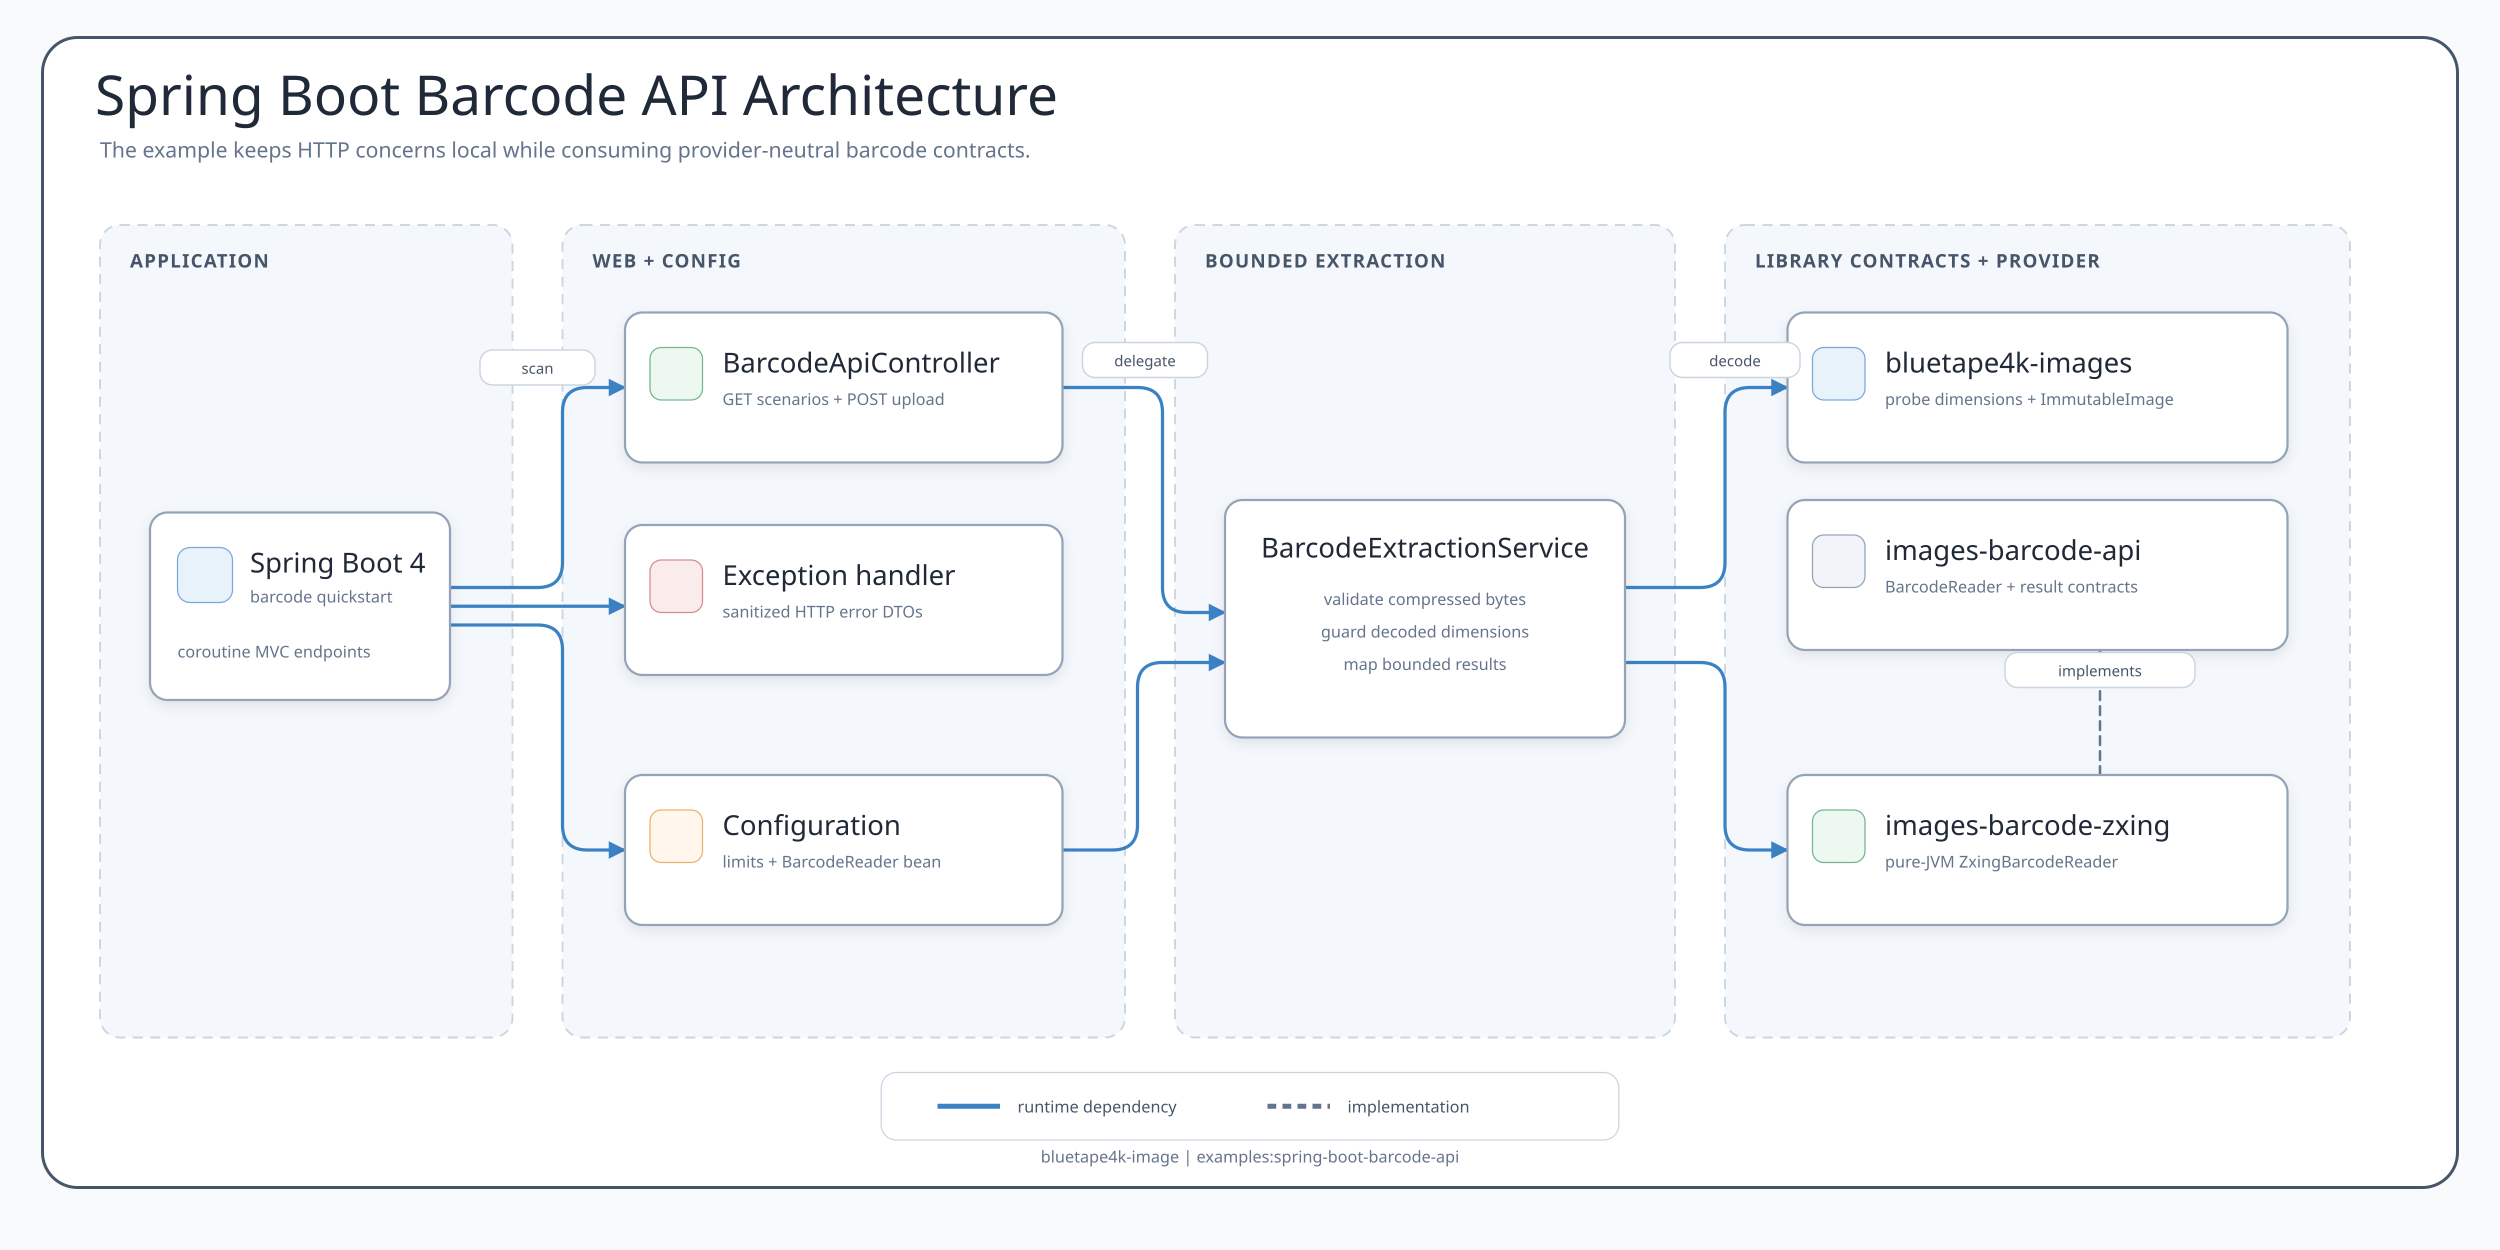
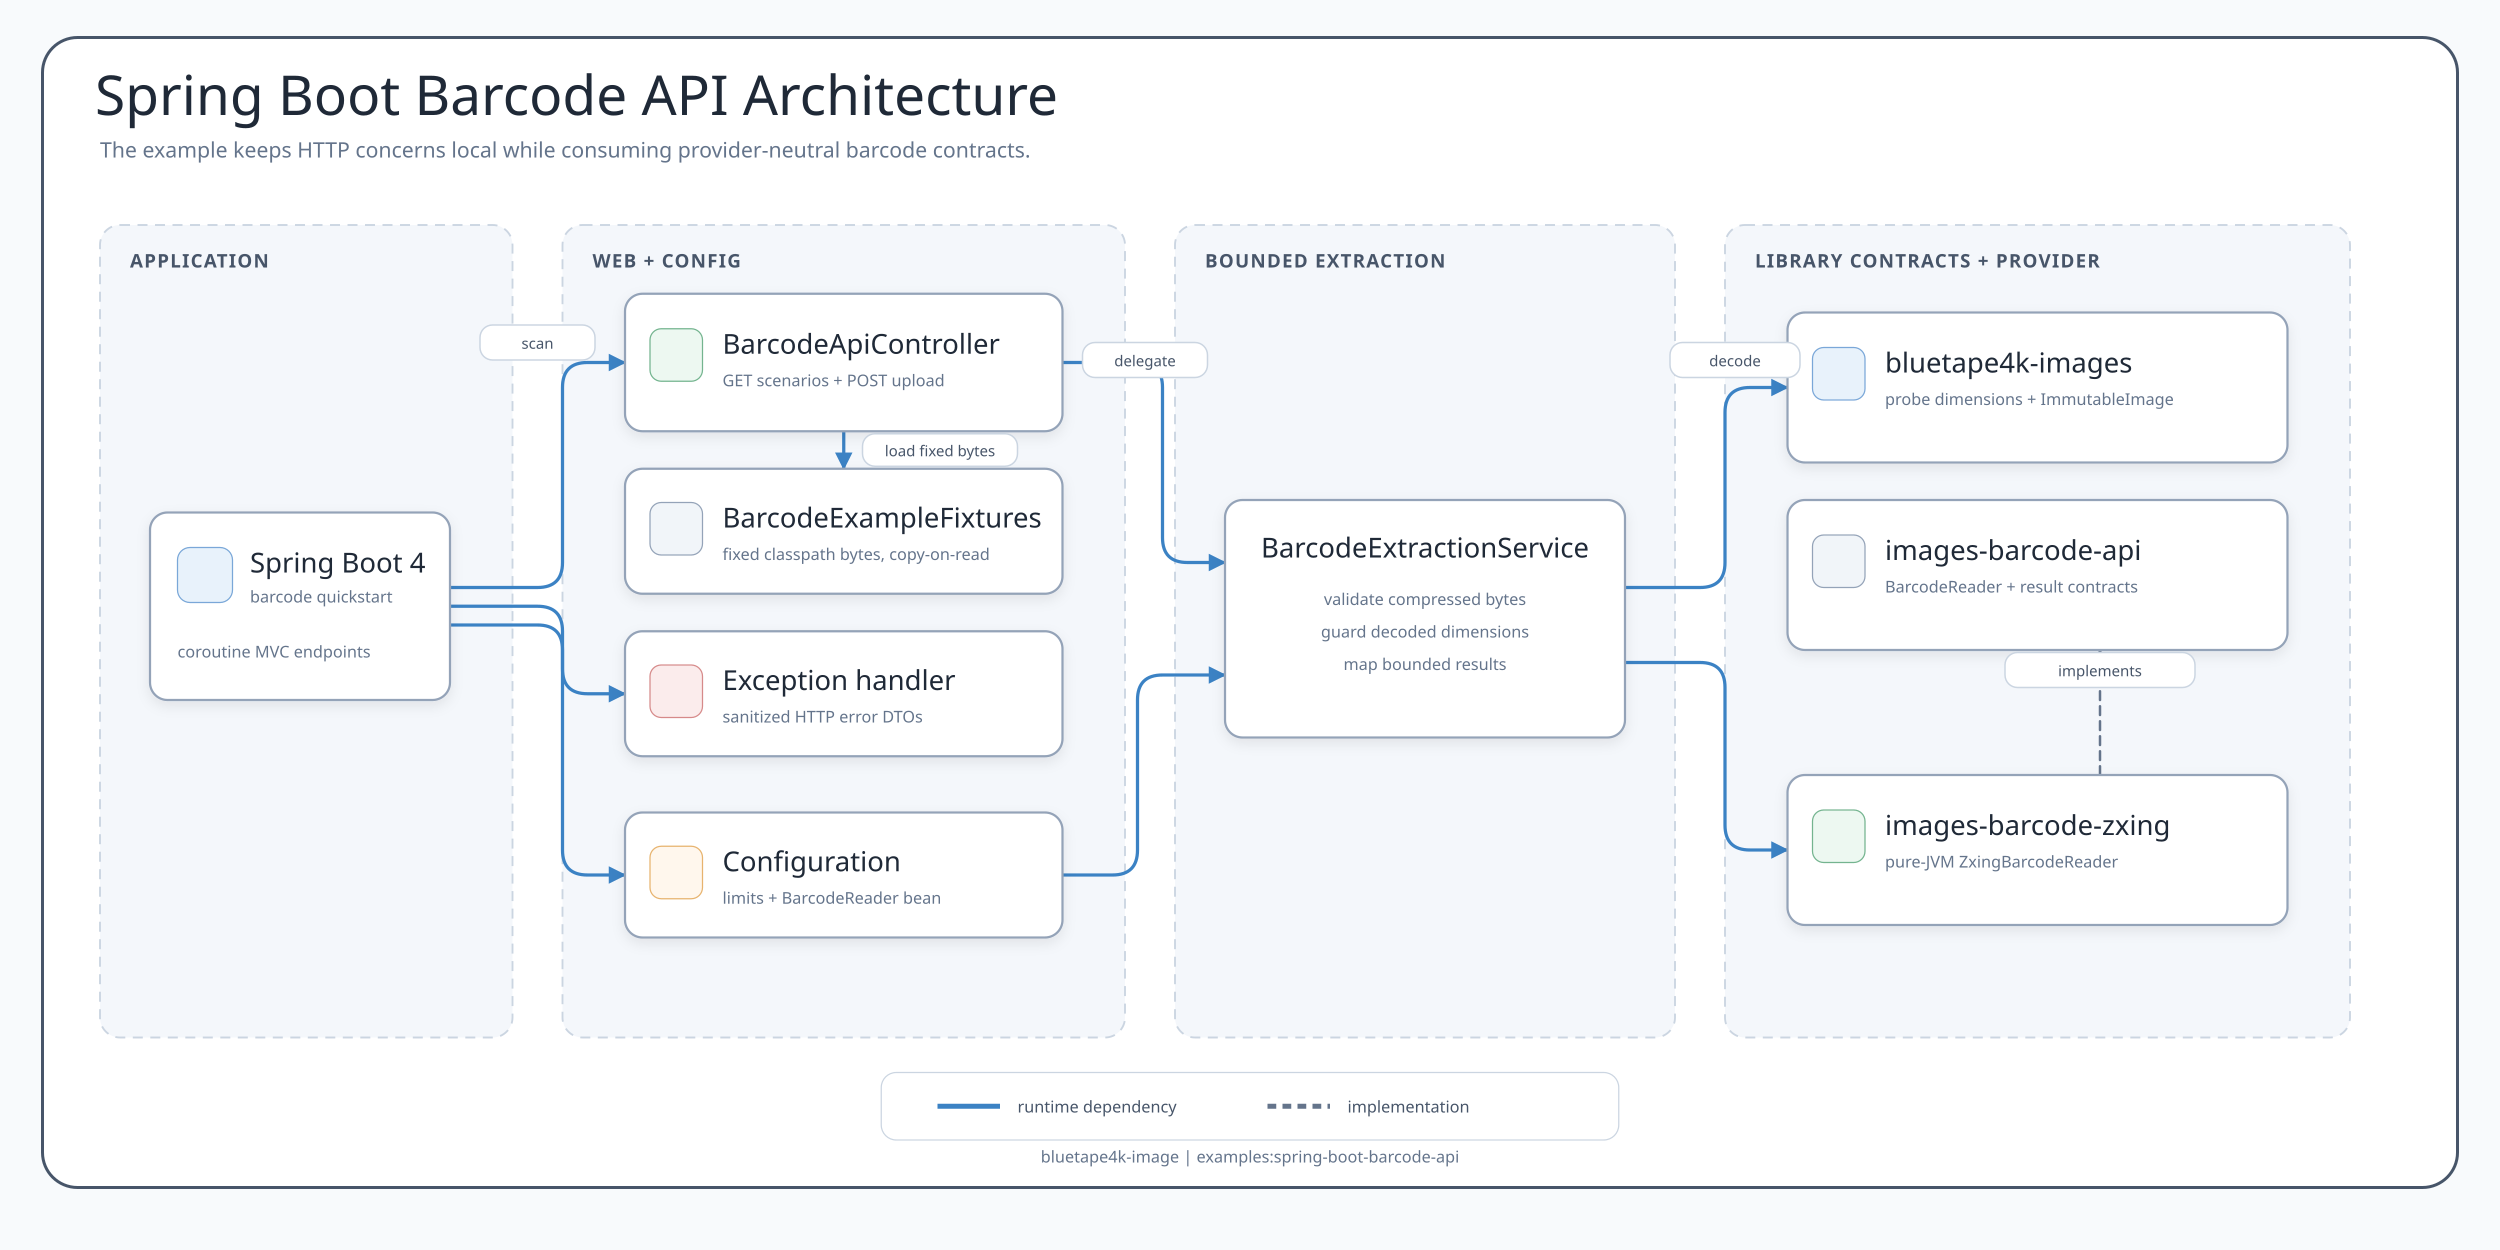
<svg xmlns="http://www.w3.org/2000/svg" width="2000" height="1000" viewBox="0 0 2000 1000" role="img" aria-label="Spring Boot Barcode API Architecture">
  <defs>
    <marker id="arrow-blue" markerUnits="userSpaceOnUse" markerWidth="14" markerHeight="14" refX="13" refY="7" orient="auto">
      <polygon points="0,0 14,7 0,14" fill="#3b82c4" />
    </marker>
    <marker id="arrow-gray" markerUnits="userSpaceOnUse" markerWidth="10" markerHeight="10" refX="9" refY="5" orient="auto">
      <polygon points="0,0 10,5 0,10" fill="#64748b" />
    </marker>
    <filter id="shadow" x="-10%" y="-10%" width="120%" height="130%">
      <feDropShadow dx="0" dy="4" stdDeviation="5" flood-color="#0f172a" flood-opacity="0.08" />
    </filter>
    <style>
      .canvas{fill:#f8fafc}
      .frame{fill:#fff;stroke:#475569;stroke-width:2.4}
      .title{font-family:"Architects Daughter";font-size:44px;fill:#1f2937}
      .subtitle{font-family:"Comic Mono";font-size:17px;fill:#64748b}
      .lane{fill:#f4f7fb;stroke:#cbd5e1;stroke-width:1.5;stroke-dasharray:8 6}
      .lane-title{font-family:"Comic Mono";font-size:15px;fill:#475569;font-weight:700;letter-spacing:1px}
      .card{fill:#fff;stroke:#94a3b8;stroke-width:1.8;filter:url(#shadow)}
      .node-title{font-family:"Architects Daughter";font-size:22px;fill:#1f2937}
      .node-detail{font-family:"Comic Mono";font-size:13px;fill:#64748b}
      .edge{fill:none;stroke:#3b82c4;stroke-width:2.6;marker-end:url(#arrow-blue);stroke-linecap:round;stroke-linejoin:round}
      .edge-static{fill:none;stroke:#64748b;stroke-width:2;stroke-dasharray:7 5;marker-end:url(#arrow-gray);stroke-linecap:round;stroke-linejoin:round}
      .label-box{fill:#fff;stroke:#cbd5e1;stroke-width:1.2}
      .label{font-family:"Comic Mono";font-size:12px;fill:#475569}
      .legend{font-family:"Comic Mono";font-size:13px;fill:#475569}
      .footer{font-family:"Comic Mono";font-size:13px;fill:#64748b}
    </style>
  </defs>
  <rect class="canvas" width="2000" height="1000" />
  <rect class="frame" x="34" y="30" width="1932" height="920" rx="28" />
  <text class="title" x="76" y="92">Spring Boot Barcode API Architecture</text>
  <text class="subtitle" x="80" y="126">The example keeps HTTP concerns local while consuming provider-neutral barcode contracts.</text>
  <g id="lanes">
    <rect class="lane" x="80" y="180" width="330" height="650" rx="16" />
    <text class="lane-title" x="104" y="214">APPLICATION</text>
    <rect class="lane" x="450" y="180" width="450" height="650" rx="16" />
    <text class="lane-title" x="474" y="214">WEB + CONFIG</text>
    <rect class="lane" x="940" y="180" width="400" height="650" rx="16" />
    <text class="lane-title" x="964" y="214">BOUNDED EXTRACTION</text>
    <rect class="lane" x="1380" y="180" width="500" height="650" rx="16" />
    <text class="lane-title" x="1404" y="214">LIBRARY CONTRACTS + PROVIDER</text>
  </g>
  <g id="connectors">
-     <path data-connector="true" class="edge" stroke="#3b82c4" d="M 360 470 L 430 470 Q 450 470 450 450 L 450 330 Q 450 310 470 310 L 500 310" />
-     <path data-connector="true" class="edge" stroke="#3b82c4" d="M 360 485 L 500 485" />
-     <path data-connector="true" class="edge" stroke="#3b82c4" d="M 360 500 L 430 500 Q 450 500 450 520 L 450 660 Q 450 680 470 680 L 500 680" />
-     <path data-connector="true" class="edge" stroke="#3b82c4" d="M 850 310 L 910 310 Q 930 310 930 330 L 930 470 Q 930 490 950 490 L 980 490" />
-     <path data-connector="true" class="edge" stroke="#3b82c4" d="M 850 680 L 890 680 Q 910 680 910 660 L 910 550 Q 910 530 930 530 L 980 530" />
+     <path data-connector="true" class="edge" stroke="#3b82c4" d="M 360 470 L 430 470 Q 450 470 450 450 L 450 310 Q 450 290 470 290 L 500 290" />
+     <path data-connector="true" class="edge" stroke="#3b82c4" d="M 360 485 L 430 485 Q 450 485 450 505 L 450 535 Q 450 555 470 555 L 500 555" />
+     <path data-connector="true" class="edge" stroke="#3b82c4" d="M 360 500 L 430 500 Q 450 500 450 520 L 450 680 Q 450 700 470 700 L 500 700" />
+     <path data-connector="true" class="edge" stroke="#3b82c4" d="M 675 345 L 675 375" />
+     <path data-connector="true" class="edge" stroke="#3b82c4" d="M 850 290 L 910 290 Q 930 290 930 310 L 930 430 Q 930 450 950 450 L 980 450" />
+     <path data-connector="true" class="edge" stroke="#3b82c4" d="M 850 700 L 890 700 Q 910 700 910 680 L 910 560 Q 910 540 930 540 L 980 540" />
    <path data-connector="true" class="edge" stroke="#3b82c4" d="M 1300 470 L 1360 470 Q 1380 470 1380 450 L 1380 330 Q 1380 310 1400 310 L 1430 310" />
    <path data-connector="true" class="edge" stroke="#3b82c4" d="M 1300 530 L 1360 530 Q 1380 530 1380 550 L 1380 660 Q 1380 680 1400 680 L 1430 680" />
    <path data-connector="true" class="edge-static" stroke="#64748b" d="M 1680 620 L 1680 520" />
  </g>
  <g id="cards">
    <g id="application">
      <rect class="card" x="120" y="410" width="240" height="150" rx="14" />
      <rect x="142" y="438" width="44" height="44" rx="10" fill="#e8f2fb" stroke="#7aa7d8" />
      <text class="node-title" x="200" y="458">Spring Boot 4</text>
      <text class="node-detail" x="200" y="482">barcode quickstart</text>
      <text class="node-detail" x="142" y="526">coroutine MVC endpoints</text>
    </g>
    <g id="controller">
-       <rect class="card" x="500" y="250" width="350" height="120" rx="14" />
-       <rect x="520" y="278" width="42" height="42" rx="9" fill="#edf8f1" stroke="#74b48f" />
-       <text class="node-title" x="578" y="298">BarcodeApiController</text>
-       <text class="node-detail" x="578" y="324">GET scenarios + POST upload</text>
+       <rect class="card" x="500" y="235" width="350" height="110" rx="14" />
+       <rect x="520" y="263" width="42" height="42" rx="9" fill="#edf8f1" stroke="#74b48f" />
+       <text class="node-title" x="578" y="283">BarcodeApiController</text>
+       <text class="node-detail" x="578" y="309">GET scenarios + POST upload</text>
+     </g>
+     <g id="fixtures">
+       <rect class="card" x="500" y="375" width="350" height="100" rx="14" />
+       <rect x="520" y="402" width="42" height="42" rx="9" fill="#f1f5f9" stroke="#94a3b8" />
+       <text class="node-title" x="578" y="422">BarcodeExampleFixtures</text>
+       <text class="node-detail" x="578" y="448">fixed classpath bytes, copy-on-read</text>
    </g>
    <g id="handler">
-       <rect class="card" x="500" y="420" width="350" height="120" rx="14" />
-       <rect x="520" y="448" width="42" height="42" rx="9" fill="#fbecec" stroke="#d68a8a" />
-       <text class="node-title" x="578" y="468">Exception handler</text>
-       <text class="node-detail" x="578" y="494">sanitized HTTP error DTOs</text>
+       <rect class="card" x="500" y="505" width="350" height="100" rx="14" />
+       <rect x="520" y="532" width="42" height="42" rx="9" fill="#fbecec" stroke="#d68a8a" />
+       <text class="node-title" x="578" y="552">Exception handler</text>
+       <text class="node-detail" x="578" y="578">sanitized HTTP error DTOs</text>
    </g>
    <g id="configuration">
-       <rect class="card" x="500" y="620" width="350" height="120" rx="14" />
-       <rect x="520" y="648" width="42" height="42" rx="9" fill="#fff7ed" stroke="#e7b36e" />
-       <text class="node-title" x="578" y="668">Configuration</text>
-       <text class="node-detail" x="578" y="694">limits + BarcodeReader bean</text>
+       <rect class="card" x="500" y="650" width="350" height="100" rx="14" />
+       <rect x="520" y="677" width="42" height="42" rx="9" fill="#fff7ed" stroke="#e7b36e" />
+       <text class="node-title" x="578" y="697">Configuration</text>
+       <text class="node-detail" x="578" y="723">limits + BarcodeReader bean</text>
    </g>
    <g id="service">
      <rect class="card" x="980" y="400" width="320" height="190" rx="14" />
      <text class="node-title" x="1140" y="446" text-anchor="middle">BarcodeExtractionService</text>
      <text class="node-detail" x="1140" y="484" text-anchor="middle">validate compressed bytes</text>
      <text class="node-detail" x="1140" y="510" text-anchor="middle">guard decoded dimensions</text>
      <text class="node-detail" x="1140" y="536" text-anchor="middle">map bounded results</text>
    </g>
    <g id="images-core">
      <rect class="card" x="1430" y="250" width="400" height="120" rx="14" />
      <rect x="1450" y="278" width="42" height="42" rx="9" fill="#e8f2fb" stroke="#7aa7d8" />
      <text class="node-title" x="1508" y="298">bluetape4k-images</text>
      <text class="node-detail" x="1508" y="324">probe dimensions + ImmutableImage</text>
    </g>
    <g id="barcode-api">
      <rect class="card" x="1430" y="400" width="400" height="120" rx="14" />
      <rect x="1450" y="428" width="42" height="42" rx="9" fill="#f1f5f9" stroke="#94a3b8" />
      <text class="node-title" x="1508" y="448">images-barcode-api</text>
      <text class="node-detail" x="1508" y="474">BarcodeReader + result contracts</text>
    </g>
    <g id="zxing-provider">
      <rect class="card" x="1430" y="620" width="400" height="120" rx="14" />
      <rect x="1450" y="648" width="42" height="42" rx="9" fill="#edf8f1" stroke="#74b48f" />
      <text class="node-title" x="1508" y="668">images-barcode-zxing</text>
      <text class="node-detail" x="1508" y="694">pure-JVM ZxingBarcodeReader</text>
    </g>
  </g>
  <g id="labels">
-     <rect class="label-box" x="384" y="280" width="92" height="28" rx="10" />
-     <text class="label" x="430" y="299" text-anchor="middle">scan</text>
+     <rect class="label-box" x="384" y="260" width="92" height="28" rx="10" />
+     <text class="label" x="430" y="279" text-anchor="middle">scan</text>
    <rect class="label-box" x="866" y="274" width="100" height="28" rx="10" />
    <text class="label" x="916" y="293" text-anchor="middle">delegate</text>
+     <rect class="label-box" x="690" y="347" width="124" height="26" rx="10" />
+     <text class="label" x="752" y="365" text-anchor="middle">load fixed bytes</text>
    <rect class="label-box" x="1336" y="274" width="104" height="28" rx="10" />
    <text class="label" x="1388" y="293" text-anchor="middle">decode</text>
    <rect class="label-box" x="1604" y="522" width="152" height="28" rx="10" />
    <text class="label" x="1680" y="541" text-anchor="middle">implements</text>
  </g>
  <g id="legend">
    <rect x="705" y="858" width="590" height="54" rx="12" fill="#fff" stroke="#cbd5e1" />
    <line x1="750" y1="885" x2="800" y2="885" stroke="#3b82c4" stroke-width="4" />
    <text class="legend" x="814" y="890">runtime dependency</text>
    <line x1="1014" y1="885" x2="1064" y2="885" stroke="#64748b" stroke-width="4" stroke-dasharray="7 5" />
    <text class="legend" x="1078" y="890">implementation</text>
  </g>
  <text class="footer" x="1000" y="930" text-anchor="middle">bluetape4k-image | examples:spring-boot-barcode-api</text>
</svg>
